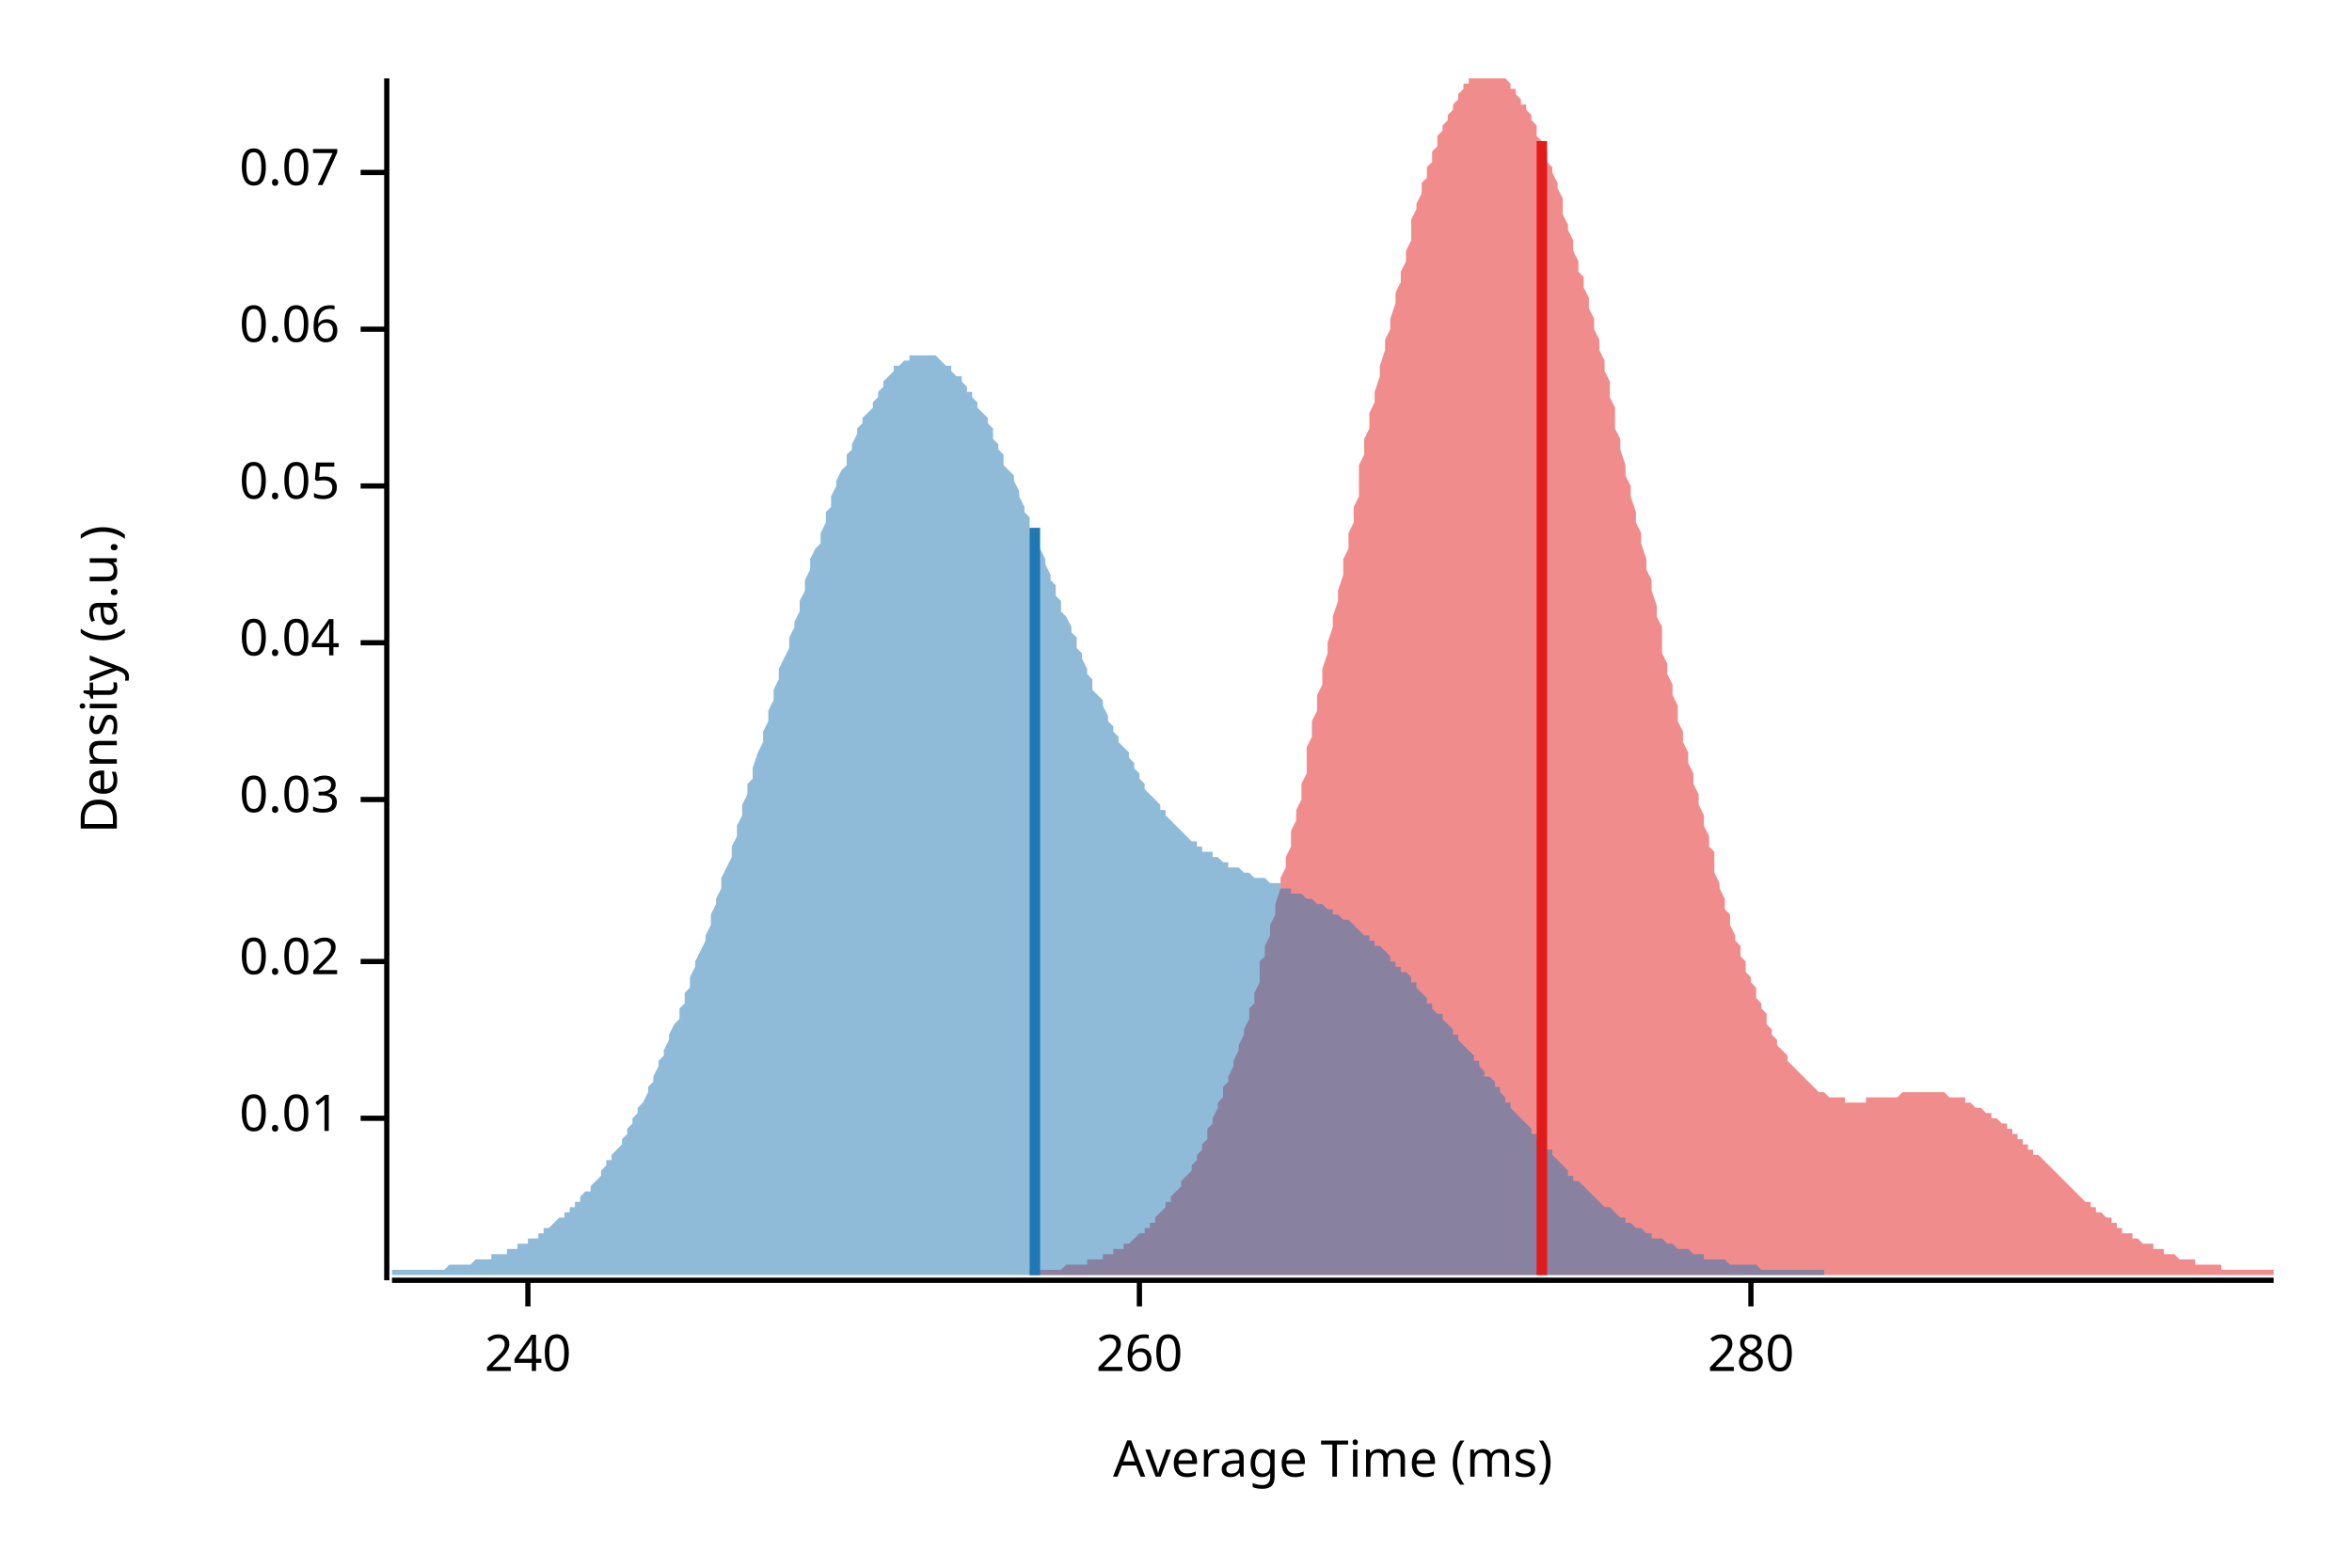
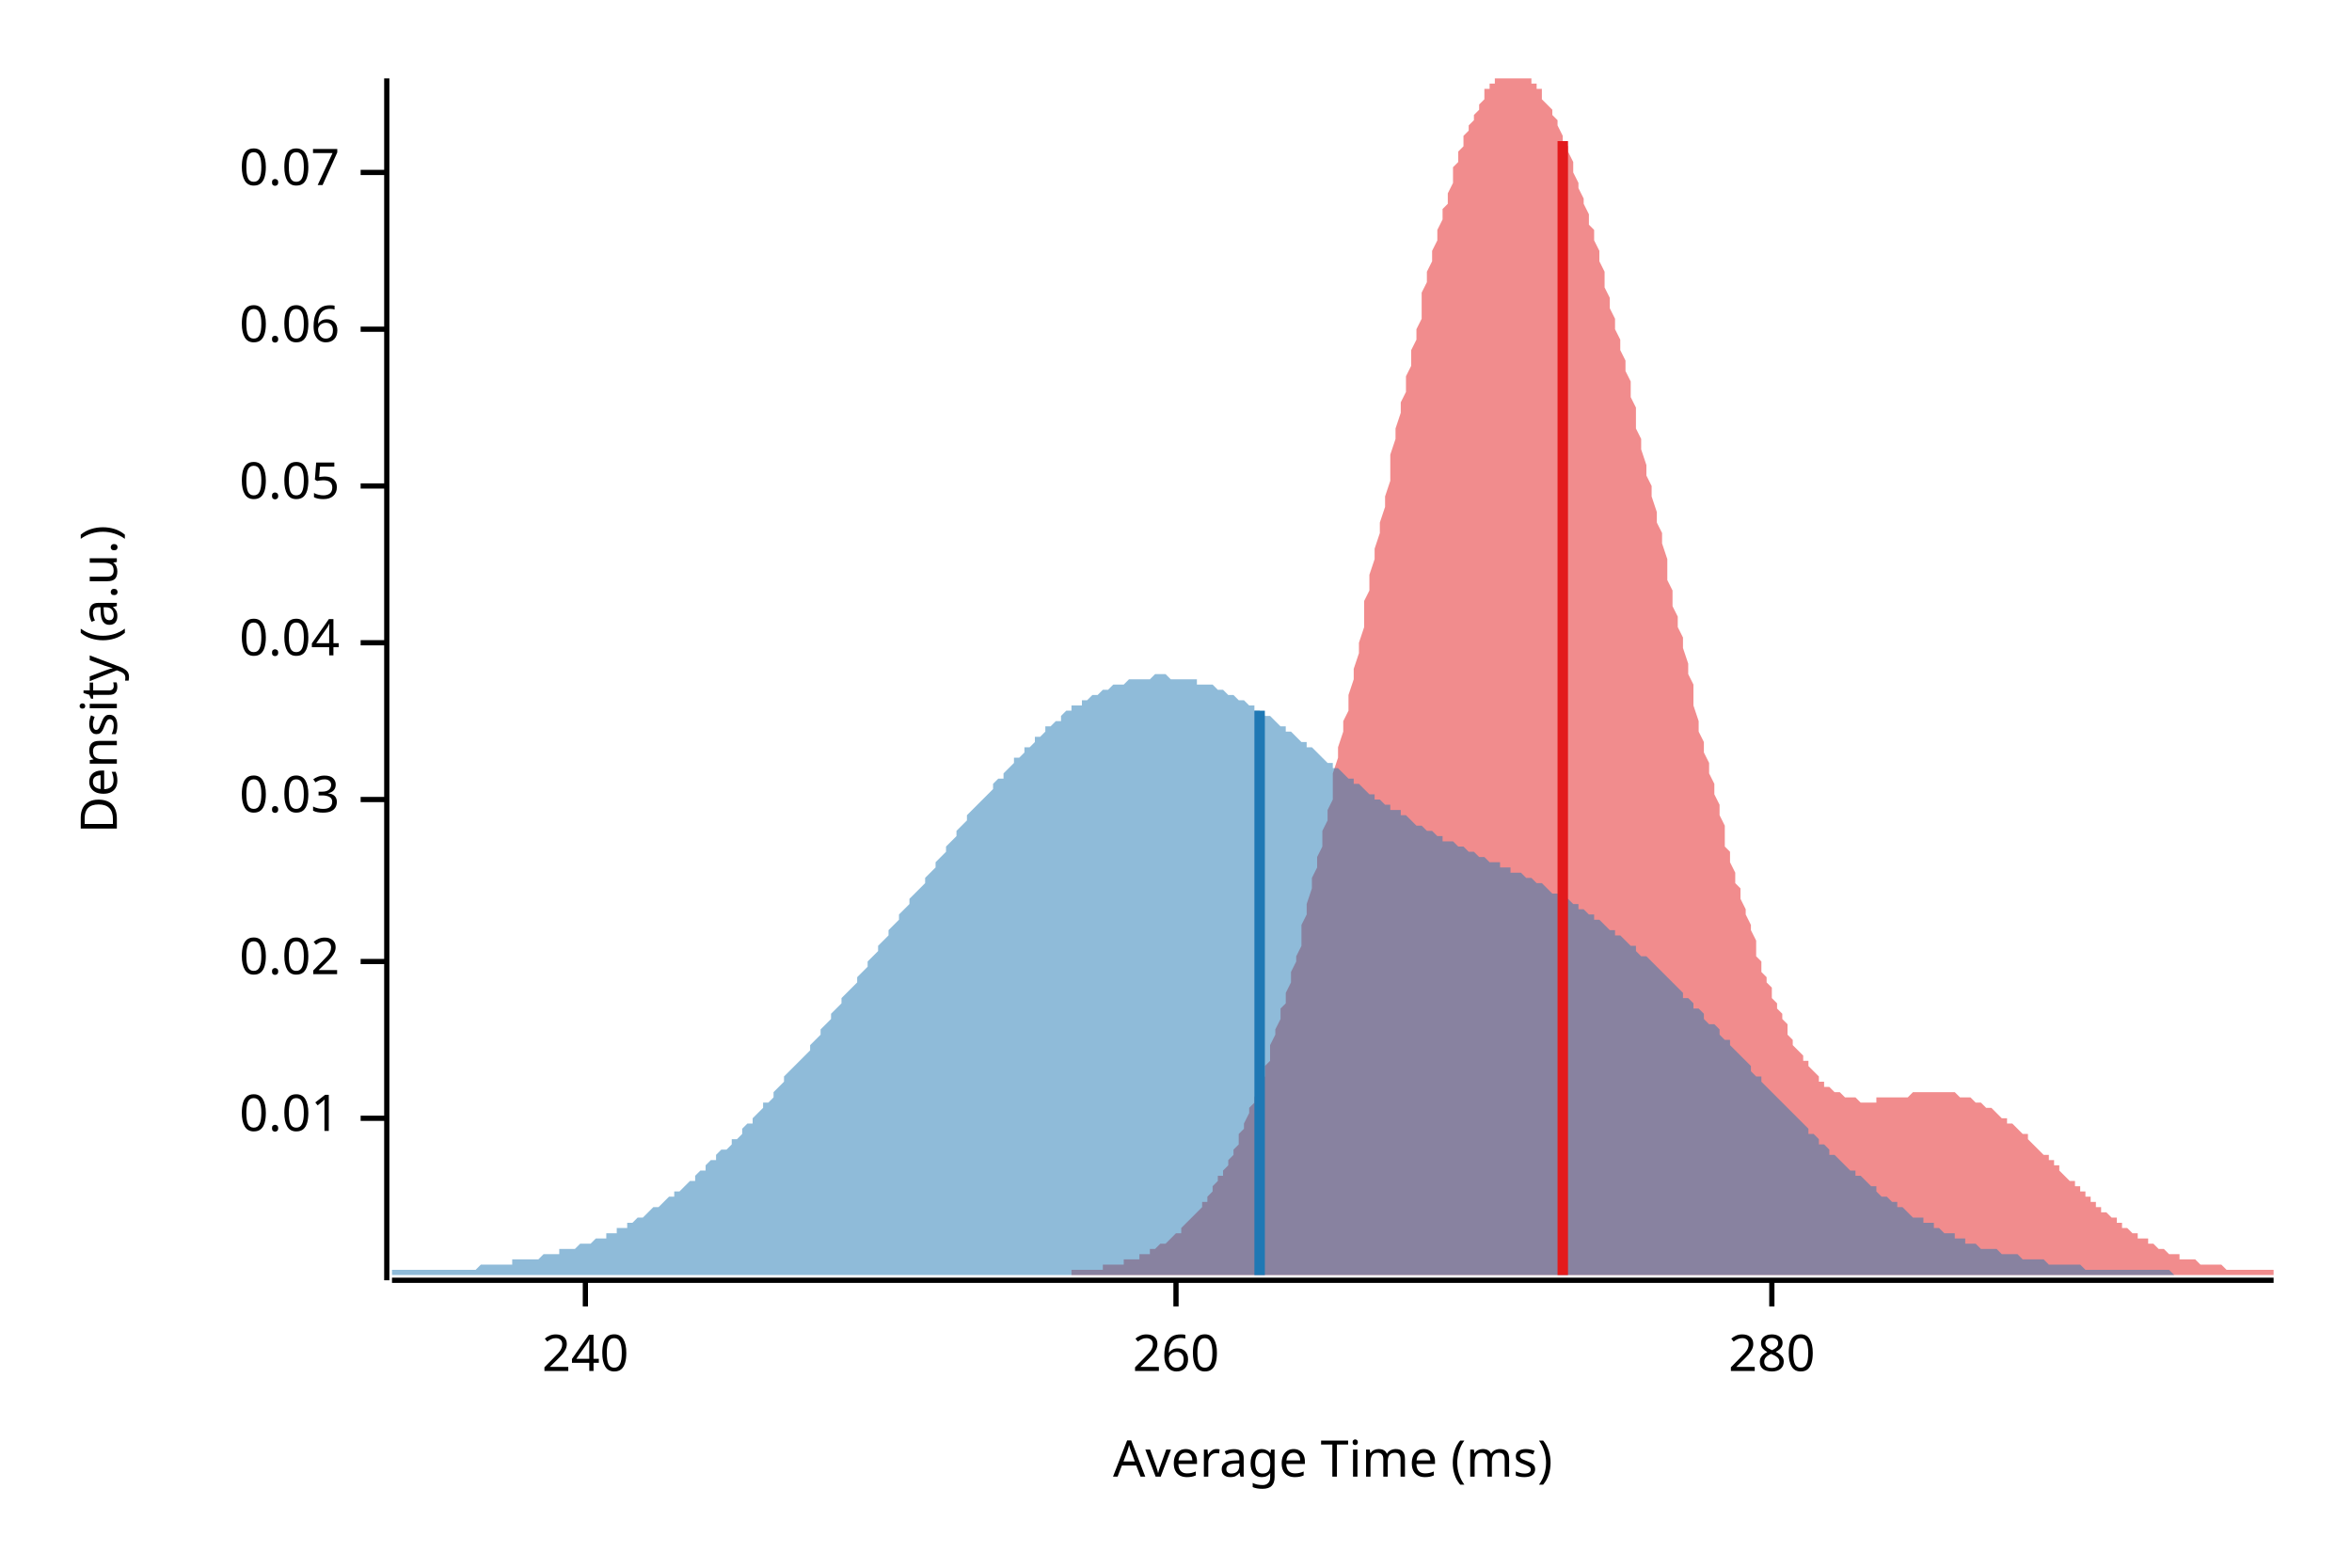
<svg xmlns="http://www.w3.org/2000/svg" width="450" height="300" viewBox="0 0 450 300">
  <text x="15" y="130" dy="0.76em" text-anchor="middle" font-family="sans-serif" font-size="9.677" opacity="1" fill="#000000" transform="rotate(270, 15, 130)">
Density (a.u.)
</text>
  <text x="255" y="285" dy="-0.5ex" text-anchor="middle" font-family="sans-serif" font-size="9.677" opacity="1" fill="#000000">
Average Time (ms)
</text>
  <polyline fill="none" opacity="1" stroke="#000000" stroke-width="1" points="74,15 74,245 " />
  <text x="65" y="214" dy="0.5ex" text-anchor="end" font-family="sans-serif" font-size="9.677" opacity="1" fill="#000000">
0.01
</text>
  <polyline fill="none" opacity="1" stroke="#000000" stroke-width="1" points="69,214 74,214 " />
  <text x="65" y="184" dy="0.5ex" text-anchor="end" font-family="sans-serif" font-size="9.677" opacity="1" fill="#000000">
0.02
</text>
  <polyline fill="none" opacity="1" stroke="#000000" stroke-width="1" points="69,184 74,184 " />
  <text x="65" y="153" dy="0.5ex" text-anchor="end" font-family="sans-serif" font-size="9.677" opacity="1" fill="#000000">
0.03
</text>
  <polyline fill="none" opacity="1" stroke="#000000" stroke-width="1" points="69,153 74,153 " />
  <text x="65" y="123" dy="0.5ex" text-anchor="end" font-family="sans-serif" font-size="9.677" opacity="1" fill="#000000">
0.04
</text>
  <polyline fill="none" opacity="1" stroke="#000000" stroke-width="1" points="69,123 74,123 " />
  <text x="65" y="93" dy="0.5ex" text-anchor="end" font-family="sans-serif" font-size="9.677" opacity="1" fill="#000000">
0.05
</text>
  <polyline fill="none" opacity="1" stroke="#000000" stroke-width="1" points="69,93 74,93 " />
  <text x="65" y="63" dy="0.5ex" text-anchor="end" font-family="sans-serif" font-size="9.677" opacity="1" fill="#000000">
0.06
</text>
  <polyline fill="none" opacity="1" stroke="#000000" stroke-width="1" points="69,63 74,63 " />
  <text x="65" y="33" dy="0.5ex" text-anchor="end" font-family="sans-serif" font-size="9.677" opacity="1" fill="#000000">
0.07
</text>
  <polyline fill="none" opacity="1" stroke="#000000" stroke-width="1" points="69,33 74,33 " />
  <polyline fill="none" opacity="1" stroke="#000000" stroke-width="1" points="75,245 435,245 " />
-   <text x="101" y="255" dy="0.76em" text-anchor="middle" font-family="sans-serif" font-size="9.677" opacity="1" fill="#000000">
+   <text x="112" y="255" dy="0.76em" text-anchor="middle" font-family="sans-serif" font-size="9.677" opacity="1" fill="#000000">
240
</text>
-   <polyline fill="none" opacity="1" stroke="#000000" stroke-width="1" points="101,245 101,250 " />
-   <text x="218" y="255" dy="0.76em" text-anchor="middle" font-family="sans-serif" font-size="9.677" opacity="1" fill="#000000">
+   <polyline fill="none" opacity="1" stroke="#000000" stroke-width="1" points="112,245 112,250 " />
+   <text x="225" y="255" dy="0.76em" text-anchor="middle" font-family="sans-serif" font-size="9.677" opacity="1" fill="#000000">
260
</text>
-   <polyline fill="none" opacity="1" stroke="#000000" stroke-width="1" points="218,245 218,250 " />
-   <text x="335" y="255" dy="0.76em" text-anchor="middle" font-family="sans-serif" font-size="9.677" opacity="1" fill="#000000">
+   <polyline fill="none" opacity="1" stroke="#000000" stroke-width="1" points="225,245 225,250 " />
+   <text x="339" y="255" dy="0.76em" text-anchor="middle" font-family="sans-serif" font-size="9.677" opacity="1" fill="#000000">
280
</text>
-   <polyline fill="none" opacity="1" stroke="#000000" stroke-width="1" points="335,245 335,250 " />
-   <polygon opacity="0.5" fill="#E31A1C" points="197,243 198,243 198,243 199,243 199,243 200,243 200,243 201,243 201,243 202,243 202,243 202,243 203,243 203,243 204,242 204,242 205,242 205,242 206,242 206,242 207,242 207,242 208,242 208,241 209,241 209,241 210,241 210,241 211,241 211,240 212,240 212,240 212,240 213,240 213,239 214,239 214,239 215,239 215,238 216,238 216,238 217,237 217,237 218,236 218,236 219,236 219,235 220,235 220,234 221,234 221,233 221,233 222,232 222,232 223,231 223,230 224,230 224,229 225,228 225,228 226,227 226,226 227,225 227,225 228,224 228,223 229,222 229,221 230,220 230,219 231,218 231,217 231,216 232,215 232,214 233,212 233,211 234,210 234,208 235,207 235,206 236,204 236,203 237,201 237,200 238,198 238,197 239,195 239,193 240,192 240,190 241,188 241,186 241,184 242,183 242,181 243,179 243,177 244,175 244,173 245,170 245,168 246,166 246,164 247,162 247,159 248,157 248,155 249,153 249,150 250,148 250,145 250,143 251,141 251,138 252,136 252,133 253,131 253,128 254,125 254,123 255,120 255,118 256,115 256,113 257,110 257,107 258,105 258,102 259,100 259,97 260,95 260,92 260,89 261,87 261,84 262,82 262,79 263,77 263,75 264,72 264,70 265,67 265,65 266,63 266,61 267,58 267,56 268,54 268,52 269,50 269,48 270,46 270,44 270,42 271,40 271,39 272,37 272,35 273,34 273,32 274,31 274,29 275,28 275,26 276,25 276,24 277,23 277,22 278,21 278,20 279,19 279,18 280,17 280,17 280,16 281,16 281,15 282,15 282,15 283,15 283,15 284,15 284,15 285,15 285,15 286,15 286,15 287,15 287,15 288,15 288,15 289,16 289,16 289,17 290,17 290,18 291,19 291,20 292,20 292,21 293,22 293,23 294,24 294,26 295,27 295,28 296,29 296,31 297,32 297,33 298,35 298,36 299,38 299,39 299,41 300,43 300,44 301,46 301,48 302,50 302,52 303,53 303,55 304,57 304,59 305,61 305,63 306,65 306,67 307,69 307,71 308,73 308,76 309,78 309,80 309,82 310,84 310,86 311,89 311,91 312,93 312,95 313,98 313,100 314,102 314,104 315,107 315,109 316,111 316,113 317,116 317,118 318,120 318,122 318,125 319,127 319,129 320,131 320,133 321,135 321,138 322,140 322,142 323,144 323,146 324,148 324,150 325,152 325,154 326,156 326,158 327,160 327,162 328,163 328,165 328,167 329,169 329,170 330,172 330,174 331,175 331,177 332,179 332,180 333,181 333,183 334,184 334,186 335,187 335,188 336,189 336,191 337,192 337,193 338,194 338,195 338,196 339,197 339,198 340,199 340,200 341,201 341,201 342,202 342,203 343,204 343,204 344,205 344,205 345,206 345,206 346,207 346,207 347,208 347,208 347,208 348,209 348,209 349,209 349,209 350,210 350,210 351,210 351,210 352,210 352,210 353,210 353,211 354,211 354,211 355,211 355,211 356,211 356,211 357,211 357,211 357,210 358,210 358,210 359,210 359,210 360,210 360,210 361,210 361,210 362,210 362,210 363,210 363,210 364,209 364,209 365,209 365,209 366,209 366,209 367,209 367,209 367,209 368,209 368,209 369,209 369,209 370,209 370,209 371,209 371,209 372,209 372,209 373,210 373,210 374,210 374,210 375,210 375,210 376,210 376,211 376,211 377,211 377,211 378,212 378,212 379,212 379,212 380,213 380,213 381,213 381,214 382,214 382,214 383,215 383,215 384,215 384,216 385,216 385,217 386,217 386,218 386,218 387,218 387,219 388,219 388,220 389,220 389,221 390,221 390,221 391,222 391,222 392,223 392,223 393,224 393,224 394,225 394,225 395,226 395,226 396,227 396,227 396,227 397,228 397,228 398,229 398,229 399,230 399,230 400,230 400,231 401,231 401,232 402,232 402,232 403,233 403,233 404,233 404,234 405,234 405,235 405,235 406,235 406,236 407,236 407,236 408,236 408,237 409,237 409,237 410,238 410,238 411,238 411,238 412,238 412,239 413,239 413,239 414,239 414,240 415,240 415,240 415,240 416,240 416,240 417,241 417,241 418,241 418,241 419,241 419,241 420,241 420,242 421,242 421,242 422,242 422,242 423,242 423,242 424,242 424,242 425,242 425,243 425,243 426,243 426,243 427,243 427,243 428,243 428,243 429,243 429,243 430,243 430,243 431,243 431,243 432,243 432,243 433,243 433,243 434,243 434,243 435,243 435,244 197,244 " />
-   <polygon opacity="0.5" fill="#1F78B4" points="75,243 75,243 76,243 76,243 77,243 77,243 78,243 78,243 79,243 79,243 80,243 81,243 81,243 82,243 82,243 83,243 83,243 84,243 84,243 85,243 86,242 86,242 87,242 87,242 88,242 88,242 89,242 89,242 90,242 90,242 91,241 92,241 92,241 93,241 93,241 94,241 94,240 95,240 95,240 96,240 97,240 97,239 98,239 98,239 99,239 99,238 100,238 100,238 101,238 101,237 102,237 103,237 103,236 104,236 104,235 105,235 105,235 106,234 106,234 107,233 108,233 108,232 109,232 109,231 110,231 110,230 111,230 111,229 112,228 113,228 113,227 114,226 114,226 115,225 115,224 116,223 116,222 117,222 117,221 118,220 119,219 119,218 120,217 120,216 121,215 121,214 122,213 122,212 123,211 124,209 124,208 125,207 125,206 126,204 126,203 127,202 127,201 128,199 128,198 129,196 130,195 130,193 131,192 131,190 132,189 132,187 133,185 133,184 134,182 135,180 135,179 136,177 136,175 137,173 137,172 138,170 138,168 139,166 140,164 140,162 141,160 141,158 142,156 142,154 143,152 143,150 144,149 144,147 145,144 146,142 146,140 147,138 147,136 148,134 148,132 149,130 149,128 150,126 151,124 151,122 152,120 152,119 153,117 153,115 154,113 154,111 155,109 155,107 156,105 157,104 157,102 158,100 158,98 159,97 159,95 160,93 160,92 161,90 162,89 162,87 163,86 163,85 164,83 164,82 165,81 165,80 166,79 167,78 167,77 168,76 168,75 169,74 169,73 170,72 170,72 171,71 171,70 172,70 173,69 173,69 174,69 174,68 175,68 175,68 176,68 176,68 177,68 178,68 178,68 179,68 179,68 180,69 180,69 181,70 181,70 182,70 182,71 183,72 184,72 184,73 185,74 185,75 186,75 186,76 187,77 187,78 188,79 189,80 189,81 190,82 190,84 191,85 191,86 192,87 192,89 193,90 194,91 194,92 195,94 195,95 196,97 196,98 197,99 197,101 198,102 198,104 199,105 200,107 200,108 201,110 201,111 202,112 202,114 203,115 203,117 204,118 205,120 205,121 206,122 206,124 207,125 207,126 208,128 208,129 209,130 209,132 210,133 211,134 211,135 212,137 212,138 213,139 213,140 214,141 214,142 215,143 216,144 216,145 217,146 217,147 218,148 218,149 219,150 219,151 220,152 220,152 221,153 222,154 222,155 223,155 223,156 224,157 224,157 225,158 225,158 226,159 227,160 227,160 228,161 228,161 229,161 229,162 230,162 230,163 231,163 232,163 232,164 233,164 233,164 234,165 234,165 235,165 235,166 236,166 236,166 237,166 238,167 238,167 239,167 239,167 240,168 240,168 241,168 241,168 242,168 243,169 243,169 244,169 244,169 245,169 245,170 246,170 246,170 247,170 247,171 248,171 249,171 249,171 250,172 250,172 251,172 251,172 252,173 252,173 253,173 254,174 254,174 255,174 255,175 256,175 256,175 257,176 257,176 258,176 259,177 259,177 260,178 260,178 261,179 261,179 262,179 262,180 263,180 263,181 264,181 265,182 265,182 266,183 266,184 267,184 267,185 268,185 268,186 269,186 270,187 270,188 271,188 271,189 272,190 272,190 273,191 273,192 274,192 274,193 275,194 276,194 276,195 277,196 277,196 278,197 278,198 279,198 279,199 280,200 281,201 281,201 282,202 282,203 283,203 283,204 284,205 284,206 285,206 286,207 286,208 287,208 287,209 288,210 288,211 289,211 289,212 290,213 290,213 291,214 292,215 292,215 293,216 293,217 294,217 294,218 295,219 295,219 296,220 297,220 297,221 298,222 298,222 299,223 299,223 300,224 300,225 301,225 301,226 302,226 303,227 303,227 304,228 304,228 305,229 305,229 306,230 306,230 307,231 308,231 308,231 309,232 309,232 310,233 310,233 311,233 311,234 312,234 312,234 313,235 314,235 314,235 315,236 315,236 316,236 316,237 317,237 317,237 318,237 319,238 319,238 320,238 320,238 321,239 321,239 322,239 322,239 323,239 324,240 324,240 325,240 325,240 326,240 326,241 327,241 327,241 328,241 328,241 329,241 330,241 330,241 331,242 331,242 332,242 332,242 333,242 333,242 334,242 335,242 335,242 336,242 336,242 337,243 337,243 338,243 338,243 339,243 339,243 340,243 341,243 341,243 342,243 342,243 343,243 343,243 344,243 344,243 345,243 346,243 346,243 347,243 347,243 348,243 348,243 349,243 349,244 349,244 75,244 " />
-   <polyline fill="none" opacity="1" stroke="#E31A1C" stroke-width="2" points="295,244 295,27 " />
-   <polyline fill="none" opacity="1" stroke="#1F78B4" stroke-width="2" points="198,244 198,101 " />
+   <polyline fill="none" opacity="1" stroke="#000000" stroke-width="1" points="339,245 339,250 " />
+   <polygon opacity="0.5" fill="#E31A1C" points="205,243 205,243 206,243 206,243 207,243 207,243 208,243 208,243 209,243 209,243 209,243 210,243 210,243 211,243 211,242 212,242 212,242 213,242 213,242 214,242 214,242 214,242 215,242 215,241 216,241 216,241 217,241 217,241 218,241 218,240 219,240 219,240 220,240 220,240 220,239 221,239 221,239 222,238 222,238 223,238 223,238 224,237 224,237 225,236 225,236 226,236 226,235 226,235 227,234 227,234 228,233 228,233 229,232 229,232 230,231 230,230 231,230 231,229 232,228 232,228 232,227 233,226 233,225 234,225 234,224 235,223 235,222 236,221 236,220 237,219 237,218 237,217 238,216 238,215 239,213 239,212 240,211 240,210 241,208 241,207 242,206 242,204 243,203 243,201 243,200 244,198 244,197 245,195 245,193 246,192 246,190 247,188 247,186 248,184 248,183 249,181 249,179 249,177 250,175 250,173 251,170 251,168 252,166 252,164 253,162 253,159 254,157 254,155 255,153 255,150 255,148 256,145 256,143 257,140 257,138 258,136 258,133 259,130 259,128 260,125 260,123 261,120 261,118 261,115 262,113 262,110 263,107 263,105 264,102 264,100 265,97 265,95 266,92 266,89 266,87 267,84 267,82 268,79 268,77 269,75 269,72 270,70 270,67 271,65 271,63 272,61 272,58 272,56 273,54 273,52 274,50 274,48 275,46 275,44 276,42 276,40 277,39 277,37 278,35 278,34 278,32 279,31 279,29 280,28 280,26 281,25 281,24 282,23 282,22 283,21 283,20 284,19 284,18 284,17 285,17 285,16 286,16 286,15 287,15 287,15 288,15 288,15 289,15 289,15 290,15 290,15 290,15 291,15 291,15 292,15 292,15 293,15 293,16 294,16 294,17 295,17 295,18 295,19 296,20 296,20 297,21 297,22 298,23 298,24 299,26 299,27 300,28 300,29 301,31 301,32 301,33 302,35 302,36 303,38 303,39 304,41 304,43 305,44 305,46 306,48 306,50 307,52 307,53 307,55 308,57 308,59 309,61 309,63 310,65 310,67 311,69 311,71 312,73 312,76 313,78 313,80 313,82 314,84 314,86 315,89 315,91 316,93 316,95 317,98 317,100 318,102 318,104 319,107 319,109 319,111 320,113 320,116 321,118 321,120 322,122 322,124 323,127 323,129 324,131 324,133 324,135 325,138 325,140 326,142 326,144 327,146 327,148 328,150 328,152 329,154 329,156 330,158 330,160 330,162 331,163 331,165 332,167 332,169 333,170 333,172 334,174 334,175 335,177 335,178 336,180 336,181 336,183 337,184 337,186 338,187 338,188 339,189 339,191 340,192 340,193 341,194 341,195 342,196 342,197 342,198 343,199 343,200 344,201 344,201 345,202 345,203 346,203 346,204 347,205 347,205 348,206 348,206 348,207 349,207 349,208 350,208 350,208 351,209 351,209 352,209 352,209 353,210 353,210 353,210 354,210 354,210 355,210 355,210 356,211 356,211 357,211 357,211 358,211 358,211 359,211 359,211 359,210 360,210 360,210 361,210 361,210 362,210 362,210 363,210 363,210 364,210 364,210 365,210 365,210 365,210 366,209 366,209 367,209 367,209 368,209 368,209 369,209 369,209 370,209 370,209 371,209 371,209 371,209 372,209 372,209 373,209 373,209 374,209 374,209 375,210 375,210 376,210 376,210 377,210 377,210 377,210 378,211 378,211 379,211 379,211 380,212 380,212 381,212 381,212 382,213 382,213 382,213 383,214 383,214 384,214 384,215 385,215 385,215 386,216 386,216 387,217 387,217 388,217 388,218 388,218 389,219 389,219 390,220 390,220 391,221 391,221 392,221 392,222 393,222 393,223 394,223 394,224 394,224 395,225 395,225 396,226 396,226 397,226 397,227 398,227 398,228 399,228 399,229 400,229 400,230 400,230 401,230 401,231 402,231 402,232 403,232 403,232 404,233 404,233 405,233 405,234 406,234 406,234 406,235 407,235 407,235 408,236 408,236 409,236 409,237 410,237 410,237 411,237 411,238 411,238 412,238 412,238 413,239 413,239 414,239 414,239 415,240 415,240 416,240 416,240 417,240 417,240 417,241 418,241 418,241 419,241 419,241 420,241 420,241 421,242 421,242 422,242 422,242 423,242 423,242 423,242 424,242 424,242 425,242 425,242 426,243 426,243 427,243 427,243 428,243 428,243 429,243 429,243 429,243 430,243 430,243 431,243 431,243 432,243 432,243 433,243 433,243 434,243 434,243 435,243 435,244 205,244 " />
+   <polygon opacity="0.5" fill="#1F78B4" points="75,243 75,243 76,243 77,243 77,243 78,243 79,243 79,243 80,243 81,243 81,243 82,243 83,243 83,243 84,243 85,243 85,243 86,243 87,243 88,243 88,243 89,243 90,243 90,243 91,243 92,242 92,242 93,242 94,242 94,242 95,242 96,242 96,242 97,242 98,242 98,241 99,241 100,241 101,241 101,241 102,241 103,241 103,241 104,240 105,240 105,240 106,240 107,240 107,239 108,239 109,239 109,239 110,239 111,238 111,238 112,238 113,238 114,237 114,237 115,237 116,237 116,236 117,236 118,236 118,235 119,235 120,235 120,234 121,234 122,233 122,233 123,233 124,232 124,232 125,231 126,231 127,230 127,230 128,229 129,229 129,228 130,228 131,227 131,227 132,226 133,226 133,225 134,224 135,224 135,223 136,222 137,222 137,221 138,220 139,220 140,219 140,218 141,218 142,217 142,216 143,215 144,215 144,214 145,213 146,212 146,211 147,211 148,210 148,209 149,208 150,207 150,206 151,205 152,204 153,203 153,203 154,202 155,201 155,200 156,199 157,198 157,197 158,196 159,195 159,194 160,193 161,192 161,191 162,190 163,189 164,188 164,187 165,186 166,185 166,184 167,183 168,182 168,181 169,180 170,179 170,178 171,177 172,176 172,175 173,174 174,173 174,172 175,171 176,170 177,169 177,168 178,167 179,166 179,165 180,164 181,163 181,162 182,161 183,160 183,159 184,158 185,157 185,156 186,155 187,154 187,154 188,153 189,152 190,151 190,150 191,149 192,149 192,148 193,147 194,146 194,145 195,145 196,144 196,143 197,143 198,142 198,141 199,141 200,140 200,139 201,139 202,138 203,138 203,137 204,136 205,136 205,135 206,135 207,135 207,134 208,134 209,133 209,133 210,133 211,132 211,132 212,132 213,131 213,131 214,131 215,131 216,130 216,130 217,130 218,130 218,130 219,130 220,130 220,130 221,129 222,129 222,129 223,129 224,130 224,130 225,130 226,130 226,130 227,130 228,130 229,130 229,131 230,131 231,131 231,131 232,131 233,132 233,132 234,132 235,133 235,133 236,133 237,134 237,134 238,134 239,135 240,135 240,136 241,136 242,137 242,137 243,137 244,138 244,138 245,139 246,139 246,140 247,140 248,141 248,141 249,142 250,142 250,143 251,143 252,144 253,145 253,145 254,146 255,146 255,147 256,147 257,148 257,148 258,149 259,149 259,150 260,150 261,151 261,151 262,152 263,152 263,153 264,153 265,154 266,154 266,155 267,155 268,155 268,156 269,156 270,157 270,157 271,158 272,158 272,158 273,159 274,159 274,159 275,160 276,160 276,161 277,161 278,161 279,162 279,162 280,162 281,163 281,163 282,163 283,164 283,164 284,164 285,165 285,165 286,165 287,165 287,166 288,166 289,166 289,167 290,167 291,167 292,168 292,168 293,168 294,169 294,169 295,169 296,170 296,170 297,171 298,171 298,171 299,172 300,172 300,172 301,173 302,173 302,174 303,174 304,175 305,175 305,176 306,176 307,177 307,177 308,178 309,178 309,179 310,179 311,180 311,180 312,181 313,181 313,182 314,183 315,183 316,184 316,184 317,185 318,186 318,186 319,187 320,188 320,188 321,189 322,190 322,191 323,191 324,192 324,193 325,193 326,194 326,195 327,196 328,196 329,197 329,198 330,199 331,199 331,200 332,201 333,202 333,202 334,203 335,204 335,205 336,206 337,206 337,207 338,208 339,209 339,209 340,210 341,211 342,212 342,212 343,213 344,214 344,214 345,215 346,216 346,217 347,217 348,218 348,219 349,219 350,220 350,221 351,221 352,222 352,222 353,223 354,224 355,224 355,225 356,225 357,226 357,226 358,227 359,227 359,228 360,229 361,229 361,229 362,230 363,230 363,231 364,231 365,232 365,232 366,233 367,233 368,233 368,234 369,234 370,234 370,235 371,235 372,236 372,236 373,236 374,236 374,237 375,237 376,237 376,238 377,238 378,238 378,238 379,239 380,239 381,239 381,239 382,239 383,240 383,240 384,240 385,240 385,240 386,240 387,241 387,241 388,241 389,241 389,241 390,241 391,241 392,242 392,242 393,242 394,242 394,242 395,242 396,242 396,242 397,242 398,242 398,242 399,243 400,243 400,243 401,243 402,243 402,243 403,243 404,243 405,243 405,243 406,243 407,243 407,243 408,243 409,243 409,243 410,243 411,243 411,243 412,243 413,243 413,243 414,243 415,243 415,243 416,244 416,244 75,244 " />
+   <polyline fill="none" opacity="1" stroke="#E31A1C" stroke-width="2" points="299,244 299,27 " />
+   <polyline fill="none" opacity="1" stroke="#1F78B4" stroke-width="2" points="241,244 241,136 " />
</svg>
